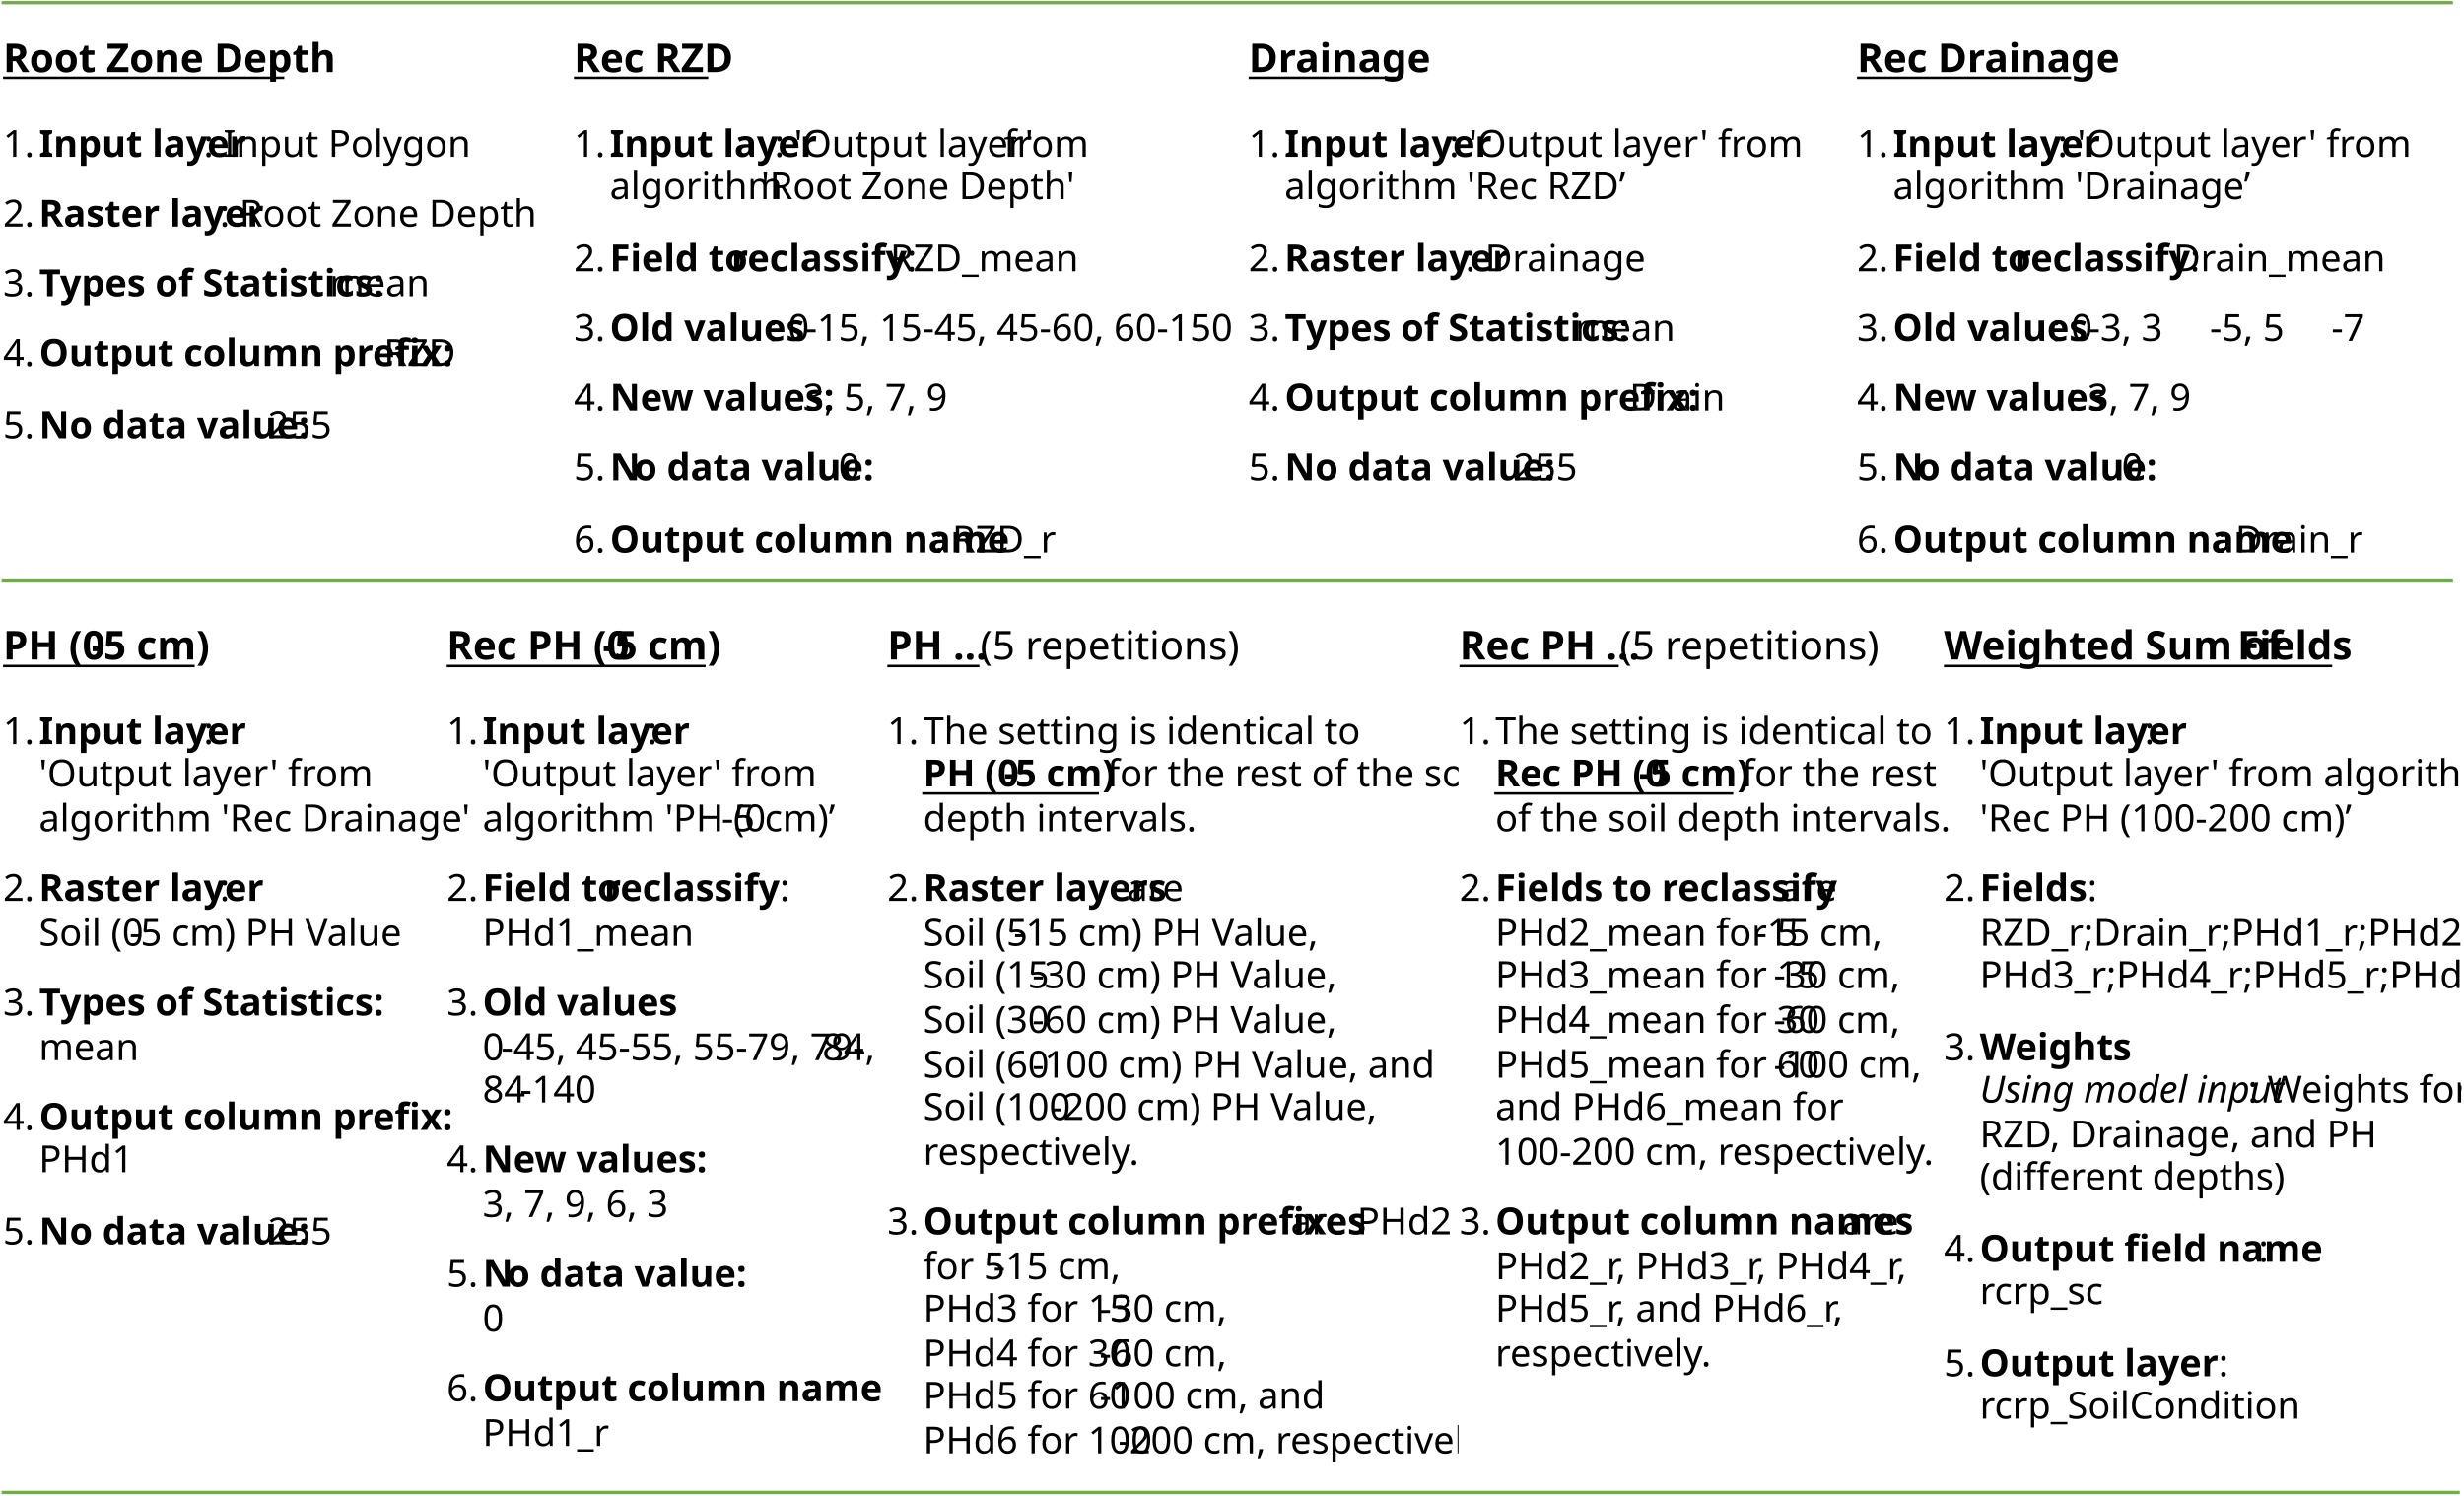
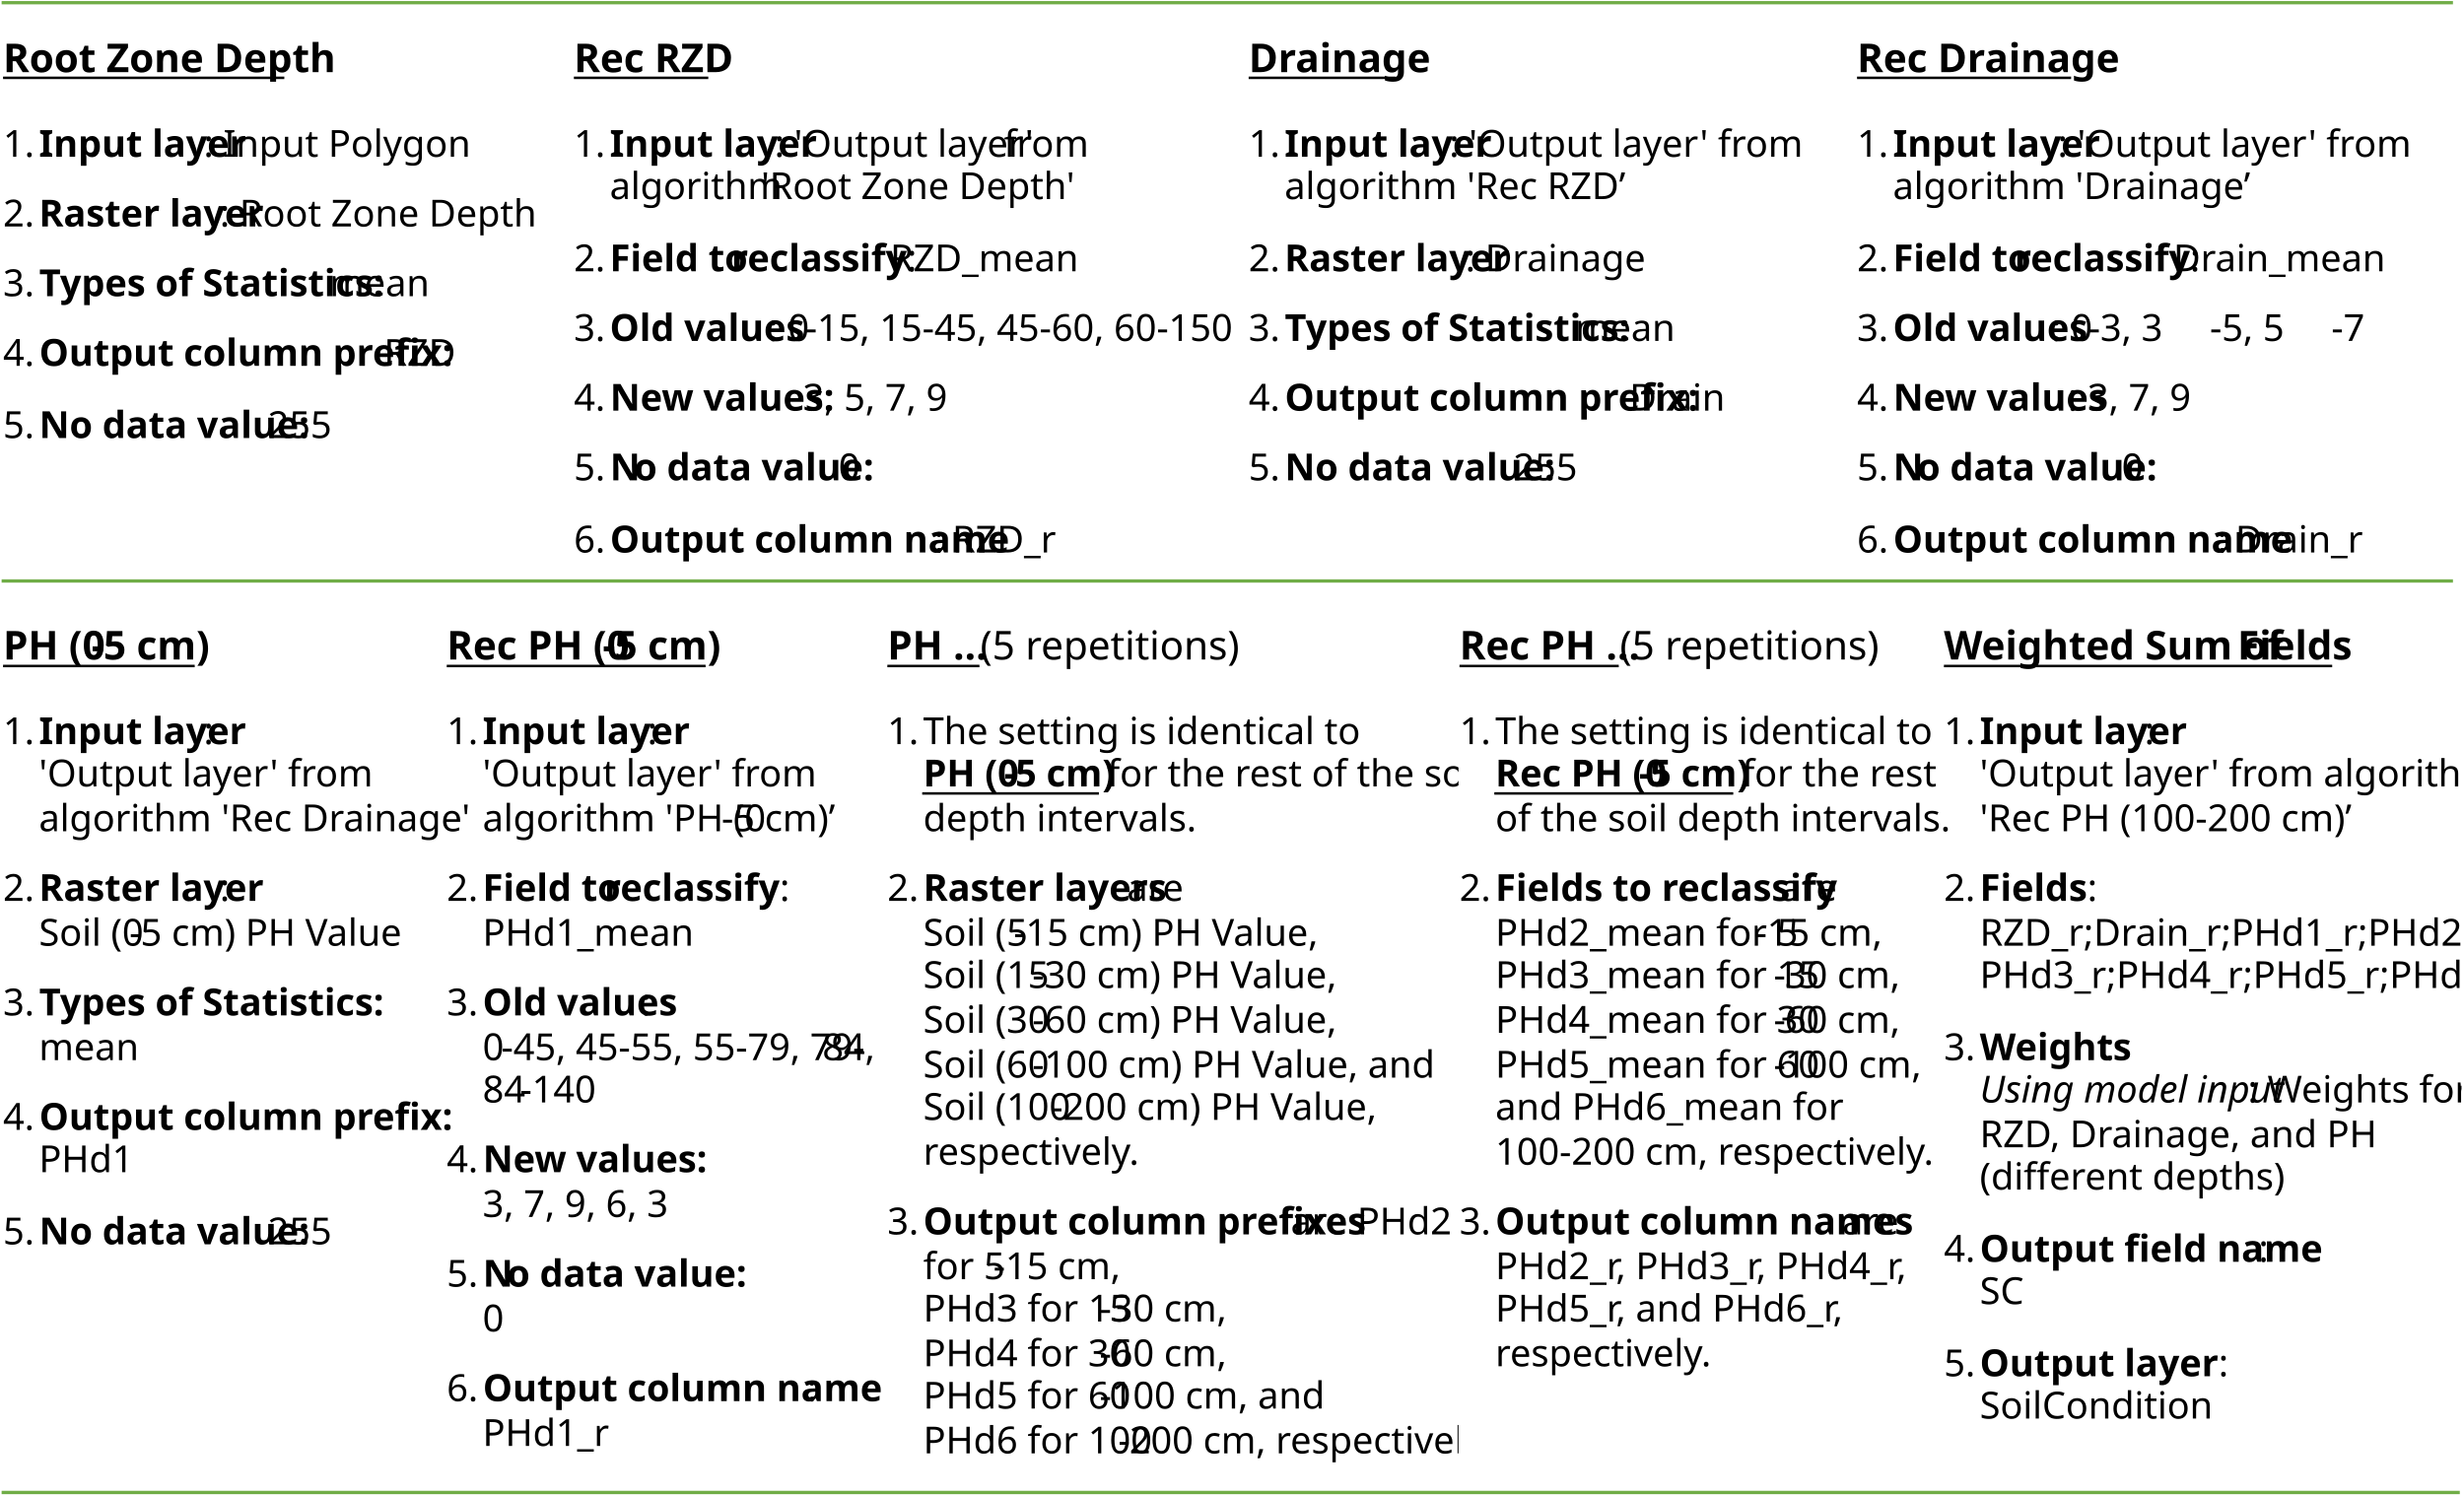
<svg xmlns="http://www.w3.org/2000/svg" width="990" height="601" overflow="hidden">
  <defs>
    <clipPath id="clip0">
      <rect x="58" y="66" width="990" height="601" />
    </clipPath>
    <clipPath id="clip1">
      <rect x="58" y="22" width="231" height="135" />
    </clipPath>
    <clipPath id="clip2">
      <rect x="288" y="22" width="272" height="135" />
    </clipPath>
    <clipPath id="clip3">
      <rect x="559" y="22" width="245" height="135" />
    </clipPath>
    <clipPath id="clip4">
      <rect x="803" y="22" width="241" height="135" />
    </clipPath>
    <clipPath id="clip5">
      <rect x="58" y="-278" width="231" height="916" />
    </clipPath>
    <clipPath id="clip6">
      <rect x="58" y="-278" width="231" height="916" />
    </clipPath>
    <clipPath id="clip7">
      <rect x="58" y="-278" width="231" height="916" />
    </clipPath>
    <clipPath id="clip8">
      <rect x="58" y="-278" width="231" height="916" />
    </clipPath>
    <clipPath id="clip9">
      <rect x="58" y="-278" width="231" height="916" />
    </clipPath>
    <clipPath id="clip10">
      <rect x="288" y="-416" width="272" height="1237" />
    </clipPath>
    <clipPath id="clip11">
      <rect x="288" y="-416" width="272" height="1237" />
    </clipPath>
    <clipPath id="clip12">
      <rect x="288" y="-416" width="272" height="1237" />
    </clipPath>
    <clipPath id="clip13">
      <rect x="288" y="-416" width="272" height="1237" />
    </clipPath>
    <clipPath id="clip14">
      <rect x="288" y="-416" width="272" height="1237" />
    </clipPath>
    <clipPath id="clip15">
      <rect x="288" y="-416" width="272" height="1237" />
    </clipPath>
    <clipPath id="clip16">
      <rect x="559" y="-331" width="245" height="1039" />
    </clipPath>
    <clipPath id="clip17">
      <rect x="559" y="-331" width="245" height="1039" />
    </clipPath>
    <clipPath id="clip18">
      <rect x="559" y="-331" width="245" height="1039" />
    </clipPath>
    <clipPath id="clip19">
      <rect x="559" y="-331" width="245" height="1039" />
    </clipPath>
    <clipPath id="clip20">
      <rect x="559" y="-331" width="245" height="1039" />
    </clipPath>
    <clipPath id="clip21">
      <rect x="803" y="-416" width="241" height="1237" />
    </clipPath>
    <clipPath id="clip22">
      <rect x="803" y="-416" width="241" height="1237" />
    </clipPath>
    <clipPath id="clip23">
      <rect x="803" y="-416" width="241" height="1237" />
    </clipPath>
    <clipPath id="clip24">
      <rect x="803" y="-416" width="241" height="1237" />
    </clipPath>
    <clipPath id="clip25">
      <rect x="803" y="-416" width="241" height="1237" />
    </clipPath>
    <clipPath id="clip26">
      <rect x="803" y="-416" width="241" height="1237" />
    </clipPath>
    <clipPath id="clip27">
      <rect x="58" y="258" width="179" height="135" />
    </clipPath>
    <clipPath id="clip28">
      <rect x="236" y="258" width="178" height="135" />
    </clipPath>
    <clipPath id="clip29">
      <rect x="413" y="258" width="231" height="135" />
    </clipPath>
    <clipPath id="clip30">
      <rect x="643" y="258" width="196" height="135" />
    </clipPath>
    <clipPath id="clip31">
      <rect x="838" y="258" width="209" height="135" />
    </clipPath>
    <clipPath id="clip32">
      <rect x="58" y="-305" width="179" height="1531" />
    </clipPath>
    <clipPath id="clip33">
      <rect x="58" y="-305" width="179" height="1531" />
    </clipPath>
    <clipPath id="clip34">
      <rect x="58" y="-305" width="179" height="1531" />
    </clipPath>
    <clipPath id="clip35">
      <rect x="58" y="-305" width="179" height="1531" />
    </clipPath>
    <clipPath id="clip36">
      <rect x="58" y="-305" width="179" height="1531" />
    </clipPath>
    <clipPath id="clip37">
      <rect x="236" y="-548" width="178" height="2099" />
    </clipPath>
    <clipPath id="clip38">
      <rect x="236" y="-548" width="178" height="2099" />
    </clipPath>
    <clipPath id="clip39">
      <rect x="236" y="-548" width="178" height="2099" />
    </clipPath>
    <clipPath id="clip40">
      <rect x="236" y="-548" width="178" height="2099" />
    </clipPath>
    <clipPath id="clip41">
      <rect x="236" y="-548" width="178" height="2099" />
    </clipPath>
    <clipPath id="clip42">
      <rect x="236" y="-548" width="178" height="2099" />
    </clipPath>
    <clipPath id="clip43">
      <rect x="236" y="-548" width="178" height="2099" />
    </clipPath>
    <clipPath id="clip44">
      <rect x="413" y="-558" width="231" height="2122" />
    </clipPath>
    <clipPath id="clip45">
      <rect x="413" y="-558" width="231" height="2122" />
    </clipPath>
    <clipPath id="clip46">
      <rect x="413" y="-558" width="231" height="2122" />
    </clipPath>
    <clipPath id="clip47">
      <rect x="413" y="-558" width="231" height="2122" />
    </clipPath>
    <clipPath id="clip48">
      <rect x="413" y="-558" width="231" height="2122" />
    </clipPath>
    <clipPath id="clip49">
      <rect x="643" y="-452" width="196" height="1875" />
    </clipPath>
    <clipPath id="clip50">
      <rect x="643" y="-452" width="196" height="1875" />
    </clipPath>
    <clipPath id="clip51">
      <rect x="643" y="-452" width="196" height="1875" />
    </clipPath>
    <clipPath id="clip52">
      <rect x="838" y="-516" width="209" height="2024" />
    </clipPath>
    <clipPath id="clip53">
      <rect x="838" y="-516" width="209" height="2024" />
    </clipPath>
    <clipPath id="clip54">
      <rect x="838" y="-516" width="209" height="2024" />
    </clipPath>
    <clipPath id="clip55">
      <rect x="838" y="-516" width="209" height="2024" />
    </clipPath>
    <clipPath id="clip56">
      <rect x="838" y="-516" width="209" height="2024" />
    </clipPath>
    <clipPath id="clip57">
      <rect x="838" y="-516" width="209" height="2024" />
    </clipPath>
    <clipPath id="clip58">
      <rect x="838" y="-516" width="209" height="2024" />
    </clipPath>
    <clipPath id="clip59">
      <rect x="838" y="-516" width="209" height="2024" />
    </clipPath>
  </defs>
  <g clip-path="url(#clip0)" transform="translate(-58 -66)">
    <path d="M58.649 67.083 1043.56 67.083" stroke="#70AD47" stroke-width="1.333" stroke-linejoin="round" stroke-miterlimit="10" fill="none" fill-rule="evenodd" />
    <path d="M58.649 299.45 1043.56 299.45" stroke="#70AD47" stroke-width="1.333" stroke-linejoin="round" stroke-miterlimit="10" fill="none" fill-rule="evenodd" />
    <g clip-path="url(#clip1)">
      <text font-family="Calibri,Calibri_MSFontService,sans-serif" font-weight="700" font-size="16" transform="translate(59.2288 95)">Root Zone Depth</text>
    </g>
    <path d="M59.229 96.772 115.729 96.772 172.229 96.772 172.229 97.772 115.729 97.772 59.229 97.772Z" fill-rule="evenodd" />
    <g clip-path="url(#clip2)">
      <text font-family="Calibri,Calibri_MSFontService,sans-serif" font-weight="700" font-size="16" transform="translate(288.579 95)">Rec RZD</text>
    </g>
    <path d="M288.579 96.772 342.579 96.772 342.579 97.772 288.579 97.772Z" fill-rule="evenodd" />
    <g clip-path="url(#clip3)">
      <text font-family="Calibri,Calibri_MSFontService,sans-serif" font-weight="700" font-size="16" transform="translate(559.69 95)">Drainage</text>
    </g>
    <path d="M559.69 96.772 618.69 96.772 618.69 97.772 559.69 97.772Z" fill-rule="evenodd" />
    <g clip-path="url(#clip4)">
      <text font-family="Calibri,Calibri_MSFontService,sans-serif" font-weight="700" font-size="16" transform="translate(804.135 95)">Rec Drainage</text>
    </g>
    <path d="M804.135 96.772 847.135 96.772 890.135 96.772 890.135 97.772 847.135 97.772 804.135 97.772Z" fill-rule="evenodd" />
    <g clip-path="url(#clip5)">
      <text font-family="Calibri,Calibri_MSFontService,sans-serif" font-weight="400" font-size="15" transform="translate(59.2288 129)">1.</text>
    </g>
    <text font-family="Calibri,Calibri_MSFontService,sans-serif" font-weight="400" font-size="15" transform="translate(73.6288 129)">​<tspan font-weight="700" font-size="15" x="0" y="0">Input layer</tspan>
      <tspan font-size="15" x="66.167" y="0">: Input Polygon</tspan>
    </text>
    <g clip-path="url(#clip6)">
      <text font-family="Calibri,Calibri_MSFontService,sans-serif" font-weight="400" font-size="15" transform="translate(59.2288 157)">2.</text>
    </g>
    <text font-family="Calibri,Calibri_MSFontService,sans-serif" font-weight="400" font-size="15" transform="translate(73.6288 157)">​<tspan font-weight="700" font-size="15" x="0" y="0">Raster layer</tspan>
      <tspan font-size="15" x="72.667" y="0">: Root Zone Depth</tspan>
    </text>
    <g clip-path="url(#clip7)">
      <text font-family="Calibri,Calibri_MSFontService,sans-serif" font-weight="400" font-size="15" transform="translate(59.2288 185)">3. </text>
    </g>
    <text font-family="Calibri,Calibri_MSFontService,sans-serif" font-weight="700" font-size="15" transform="translate(73.7288 185)">Types of Statistics:<tspan font-weight="400" font-size="15" x="116.667" y="0">mean</tspan>
    </text>
    <g clip-path="url(#clip8)">
      <text font-family="Calibri,Calibri_MSFontService,sans-serif" font-weight="400" font-size="15" transform="translate(59.2288 213)">4. </text>
    </g>
    <text font-family="Calibri,Calibri_MSFontService,sans-serif" font-weight="700" font-size="15" transform="translate(73.7288 213)">Output column prefix: <tspan font-weight="400" font-size="15" x="138.5" y="0">RZD</tspan>
    </text>
    <g clip-path="url(#clip9)">
      <text font-family="Calibri,Calibri_MSFontService,sans-serif" font-weight="400" font-size="15" transform="translate(59.2288 242)">5. </text>
    </g>
    <text font-family="Calibri,Calibri_MSFontService,sans-serif" font-weight="700" font-size="15" transform="translate(73.7288 242)">No data value: <tspan font-weight="400" font-size="15" x="91.833" y="0">255</tspan>
    </text>
    <g clip-path="url(#clip10)">
      <text font-family="Calibri,Calibri_MSFontService,sans-serif" font-weight="400" font-size="15" transform="translate(288.579 129)">1.</text>
    </g>
    <text font-family="Calibri,Calibri_MSFontService,sans-serif" font-weight="400" font-size="15" transform="translate(302.979 129)">​<tspan font-weight="700" font-size="15" x="0" y="0">​​Input layer</tspan>
      <tspan font-size="15" x="66.167" y="0">: 'Output layer' </tspan>
      <tspan font-size="15" x="158.333" y="0">from</tspan>
      <tspan font-size="15" x="0" y="17">algorithm </tspan>
      <tspan font-size="15" x="60.833" y="17">'Root Zone Depth'</tspan>
    </text>
    <g clip-path="url(#clip11)">
      <text font-family="Calibri,Calibri_MSFontService,sans-serif" font-weight="400" font-size="15" transform="translate(288.579 175)">2.</text>
    </g>
    <text font-family="Calibri,Calibri_MSFontService,sans-serif" font-weight="400" font-size="15" transform="translate(302.979 175)">​<tspan font-weight="700" font-size="15" x="0" y="0">​Field to</tspan>
      <tspan font-weight="700" font-size="15" x="48.833" y="0">reclassify</tspan>:<tspan font-size="15" x="112.667" y="0">RZD_mean</tspan>
    </text>
    <g clip-path="url(#clip12)">
      <text font-family="Calibri,Calibri_MSFontService,sans-serif" font-weight="400" font-size="15" transform="translate(288.579 203)">3.</text>
    </g>
    <text font-family="Calibri,Calibri_MSFontService,sans-serif" font-weight="400" font-size="15" transform="translate(302.979 203)">​<tspan font-weight="700" font-size="15" x="0" y="0">​Old values</tspan>
      <tspan font-size="15" x="63.667" y="0">: 0</tspan>
      <tspan font-size="15" x="78.5" y="0">-</tspan>15, 15-45, 45-60, 60-150​</text>
    <g clip-path="url(#clip13)">
      <text font-family="Calibri,Calibri_MSFontService,sans-serif" font-weight="400" font-size="15" transform="translate(288.579 231)">4. </text>
    </g>
    <text font-family="Calibri,Calibri_MSFontService,sans-serif" font-weight="700" font-size="15" transform="translate(303.079 231)">New values: <tspan font-weight="400" font-size="15" x="77.5" y="0">3, 5, 7, 9</tspan>
    </text>
    <g clip-path="url(#clip14)">
      <text font-family="Calibri,Calibri_MSFontService,sans-serif" font-weight="400" font-size="15" transform="translate(288.579 259)">5. </text>
    </g>
    <text font-family="Calibri,Calibri_MSFontService,sans-serif" font-weight="700" font-size="15" transform="translate(303.079 259)">N<tspan font-size="15" x="9.667" y="0">o data value: </tspan>
      <tspan font-weight="400" font-size="15" x="91.833" y="0">0</tspan>
    </text>
    <g clip-path="url(#clip15)">
      <text font-family="Calibri,Calibri_MSFontService,sans-serif" font-weight="400" font-size="15" transform="translate(288.579 288)">6. ​</text>
    </g>
    <text font-family="Calibri,Calibri_MSFontService,sans-serif" font-weight="700" font-size="15" transform="translate(303.079 288)">​​Output column name<tspan font-weight="400" font-size="15" x="130.167" y="0">: </tspan>
      <tspan font-weight="400" font-size="15" x="137.5" y="0">RZD_r</tspan>
    </text>
    <g clip-path="url(#clip16)">
      <text font-family="Calibri,Calibri_MSFontService,sans-serif" font-weight="400" font-size="15" transform="translate(559.69 129)">1.</text>
    </g>
    <text font-family="Calibri,Calibri_MSFontService,sans-serif" font-weight="400" font-size="15" transform="translate(574.091 129)">​<tspan font-weight="700" font-size="15" x="0" y="0">Input layer</tspan>
      <tspan font-size="15" x="66.167" y="0">: 'Output layer' from </tspan>
      <tspan font-size="15" x="0" y="17">algorithm 'Rec RZD’</tspan>
    </text>
    <g clip-path="url(#clip17)">
      <text font-family="Calibri,Calibri_MSFontService,sans-serif" font-weight="400" font-size="15" transform="translate(559.69 175)">2.</text>
    </g>
    <text font-family="Calibri,Calibri_MSFontService,sans-serif" font-weight="400" font-size="15" transform="translate(574.091 175)">​<tspan font-weight="700" font-size="15" x="0" y="0">Raster layer</tspan>
      <tspan font-size="15" x="72.667" y="0">: Drainage</tspan>
    </text>
    <g clip-path="url(#clip18)">
      <text font-family="Calibri,Calibri_MSFontService,sans-serif" font-weight="400" font-size="15" transform="translate(559.69 203)">3. </text>
    </g>
    <text font-family="Calibri,Calibri_MSFontService,sans-serif" font-weight="700" font-size="15" transform="translate(574.19 203)">Types of Statistics:<tspan font-weight="400" font-size="15" x="116.667" y="0">mean</tspan>
    </text>
    <g clip-path="url(#clip19)">
      <text font-family="Calibri,Calibri_MSFontService,sans-serif" font-weight="400" font-size="15" transform="translate(559.69 231)">4. </text>
    </g>
    <text font-family="Calibri,Calibri_MSFontService,sans-serif" font-weight="700" font-size="15" transform="translate(574.19 231)">Output column prefix: <tspan font-weight="400" font-size="15" x="138.5" y="0">Drain</tspan>
    </text>
    <g clip-path="url(#clip20)">
      <text font-family="Calibri,Calibri_MSFontService,sans-serif" font-weight="400" font-size="15" transform="translate(559.69 259)">5. </text>
    </g>
    <text font-family="Calibri,Calibri_MSFontService,sans-serif" font-weight="700" font-size="15" transform="translate(574.19 259)">No data value: <tspan font-weight="400" font-size="15" x="91.833" y="0">255</tspan>
    </text>
    <g clip-path="url(#clip21)">
      <text font-family="Calibri,Calibri_MSFontService,sans-serif" font-weight="400" font-size="15" transform="translate(804.135 129)">1.</text>
    </g>
    <text font-family="Calibri,Calibri_MSFontService,sans-serif" font-weight="400" font-size="15" transform="translate(818.535 129)">​<tspan font-weight="700" font-size="15" x="0" y="0">​​Input layer</tspan>
      <tspan font-size="15" x="66.167" y="0">: 'Output layer' from </tspan>
      <tspan font-size="15" x="0" y="17">algorithm 'Drainage’</tspan>
    </text>
    <g clip-path="url(#clip22)">
      <text font-family="Calibri,Calibri_MSFontService,sans-serif" font-weight="400" font-size="15" transform="translate(804.135 175)">2.</text>
    </g>
    <text font-family="Calibri,Calibri_MSFontService,sans-serif" font-weight="400" font-size="15" transform="translate(818.535 175)">​<tspan font-weight="700" font-size="15" x="0" y="0">​Field to</tspan>
      <tspan font-weight="700" font-size="15" x="48.833" y="0">reclassify</tspan>:<tspan font-size="15" x="112.667" y="0">Drain_mean</tspan>
    </text>
    <g clip-path="url(#clip23)">
      <text font-family="Calibri,Calibri_MSFontService,sans-serif" font-weight="400" font-size="15" transform="translate(804.135 203)">3.</text>
    </g>
    <text font-family="Calibri,Calibri_MSFontService,sans-serif" font-weight="400" font-size="15" transform="translate(818.535 203)">​<tspan font-weight="700" font-size="15" x="0" y="0">​Old values</tspan>
      <tspan font-size="15" x="63.667" y="0">: 0</tspan>
      <tspan font-size="15" x="78.5" y="0">-</tspan>3, 3<tspan font-size="15" x="127.333" y="0">-</tspan>5, 5<tspan font-size="15" x="176.167" y="0">-</tspan>7</text>
    <g clip-path="url(#clip24)">
      <text font-family="Calibri,Calibri_MSFontService,sans-serif" font-weight="400" font-size="15" transform="translate(804.135 231)">4. </text>
    </g>
    <text font-family="Calibri,Calibri_MSFontService,sans-serif" font-weight="700" font-size="15" transform="translate(818.635 231)">New values<tspan font-weight="400" font-size="15" x="70.167" y="0">: 3, 7, 9 </tspan>
    </text>
    <g clip-path="url(#clip25)">
      <text font-family="Calibri,Calibri_MSFontService,sans-serif" font-weight="400" font-size="15" transform="translate(804.135 259)">5. </text>
    </g>
    <text font-family="Calibri,Calibri_MSFontService,sans-serif" font-weight="700" font-size="15" transform="translate(818.635 259)">N<tspan font-size="15" x="9.667" y="0">o data value: </tspan>
      <tspan font-weight="400" font-size="15" x="91.833" y="0">0</tspan>
    </text>
    <g clip-path="url(#clip26)">
      <text font-family="Calibri,Calibri_MSFontService,sans-serif" font-weight="400" font-size="15" transform="translate(804.135 288)">6. ​</text>
    </g>
    <text font-family="Calibri,Calibri_MSFontService,sans-serif" font-weight="700" font-size="15" transform="translate(818.635 288)">​​Output column name<tspan font-weight="400" font-size="15" x="130.167" y="0">: </tspan>
      <tspan font-weight="400" font-size="15" x="137.5" y="0">Drain_r</tspan>
    </text>
    <path d="M58.649 665.721 1046.31 665.721" stroke="#70AD47" stroke-width="1.333" stroke-linejoin="round" stroke-miterlimit="10" fill="none" fill-rule="evenodd" />
    <g clip-path="url(#clip27)">
      <text font-family="Calibri,Calibri_MSFontService,sans-serif" font-weight="700" font-size="16" transform="translate(59.2288 331)">PH (0</text>
    </g>
    <text font-family="Calibri,Calibri_MSFontService,sans-serif" font-weight="700" font-size="16" transform="translate(94.7288 331)">-<tspan font-size="16" x="4.833" y="0">5 cm)</tspan>
    </text>
    <path d="M59.229 333.114 97.729 333.114 136.229 333.114 136.229 334.114 97.729 334.114 59.229 334.114Z" fill-rule="evenodd" />
    <g clip-path="url(#clip28)">
      <text font-family="Calibri,Calibri_MSFontService,sans-serif" font-weight="700" font-size="16" transform="translate(237.497 331)">Rec PH (0</text>
    </g>
    <text font-family="Calibri,Calibri_MSFontService,sans-serif" font-weight="700" font-size="16" transform="translate(300.097 331)">-<tspan font-size="16" x="4.833" y="0">5 cm)</tspan>
    </text>
    <path d="M237.497 333.114 272.163 333.114 306.83 333.114 341.497 333.114 341.497 334.114 306.83 334.114 272.163 334.114 237.497 334.114Z" fill-rule="evenodd" />
    <g clip-path="url(#clip29)">
      <text font-family="Calibri,Calibri_MSFontService,sans-serif" font-weight="700" font-size="16" transform="translate(414.524 331)">PH …</text>
    </g>
    <text font-family="Calibri,Calibri_MSFontService,sans-serif" font-weight="400" font-size="16" transform="translate(451.858 331)">(5 repetitions)</text>
    <path d="M414.524 333.114 451.524 333.114 451.524 334.114 414.524 334.114Z" fill-rule="evenodd" />
    <g clip-path="url(#clip30)">
      <text font-family="Calibri,Calibri_MSFontService,sans-serif" font-weight="700" font-size="16" transform="translate(644.396 331)">Rec PH … </text>
    </g>
    <text font-family="Calibri,Calibri_MSFontService,sans-serif" font-weight="400" font-size="16" transform="translate(708.829 331)">(5 repetitions)</text>
    <path d="M644.396 333.114 676.396 333.114 708.396 333.114 708.396 334.114 676.396 334.114 644.396 334.114Z" fill-rule="evenodd" />
    <g clip-path="url(#clip31)">
      <text font-family="Calibri,Calibri_MSFontService,sans-serif" font-weight="700" font-size="16" transform="translate(839.038 331)">Weighted Sum of </text>
    </g>
    <text font-family="Calibri,Calibri_MSFontService,sans-serif" font-weight="700" font-size="16" transform="translate(956.958 331)">Fields</text>
    <path d="M839.038 333.114 878.038 333.114 917.038 333.114 956.038 333.114 995.038 333.114 995.038 334.114 956.038 334.114 917.038 334.114 878.038 334.114 839.038 334.114Z" fill-rule="evenodd" />
    <g clip-path="url(#clip32)">
      <text font-family="Calibri,Calibri_MSFontService,sans-serif" font-weight="400" font-size="15" transform="translate(59.2288 365)">1.</text>
    </g>
    <text font-family="Calibri,Calibri_MSFontService,sans-serif" font-weight="400" font-size="15" transform="translate(73.6288 365)">​<tspan font-weight="700" font-size="15" x="0" y="0">Input layer</tspan>
      <tspan font-size="15" x="66.167" y="0">: </tspan>
      <tspan font-size="15" x="0" y="17">'Output layer' from </tspan>
      <tspan font-size="15" x="0" y="35">algorithm 'Rec Drainage'</tspan>
    </text>
    <g clip-path="url(#clip33)">
      <text font-family="Calibri,Calibri_MSFontService,sans-serif" font-weight="400" font-size="15" transform="translate(59.2288 428)">2.</text>
    </g>
    <text font-family="Calibri,Calibri_MSFontService,sans-serif" font-weight="400" font-size="15" transform="translate(73.6288 428)">​<tspan font-weight="700" font-size="15" x="0" y="0">Raster layer</tspan>
      <tspan font-size="15" x="72.667" y="0">:</tspan>
      <tspan font-size="15" x="0" y="18">Soil (0</tspan>
      <tspan font-size="15" x="36.333" y="18">-</tspan>
      <tspan font-size="15" x="40.833" y="18">5 cm) PH Value</tspan>
    </text>
    <g clip-path="url(#clip34)">
      <text font-family="Calibri,Calibri_MSFontService,sans-serif" font-weight="400" font-size="15" transform="translate(59.2288 474)">3. </text>
    </g>
    <text font-family="Calibri,Calibri_MSFontService,sans-serif" font-weight="700" font-size="15" transform="translate(73.7288 474)">Types of Statistics:<tspan font-weight="400" font-size="15" x="-0.1" y="18">mean</tspan>
    </text>
    <g clip-path="url(#clip35)">
      <text font-family="Calibri,Calibri_MSFontService,sans-serif" font-weight="400" font-size="15" transform="translate(59.2288 520)">4. </text>
    </g>
    <text font-family="Calibri,Calibri_MSFontService,sans-serif" font-weight="700" font-size="15" transform="translate(73.7288 520)">Output column prefix: <tspan font-weight="400" font-size="15" x="-0.1" y="17">PHd1</tspan>
    </text>
    <g clip-path="url(#clip36)">
      <text font-family="Calibri,Calibri_MSFontService,sans-serif" font-weight="400" font-size="15" transform="translate(59.2288 566)">5. </text>
    </g>
    <text font-family="Calibri,Calibri_MSFontService,sans-serif" font-weight="700" font-size="15" transform="translate(73.7288 566)">No data value: <tspan font-weight="400" font-size="15" x="91.833" y="0">255</tspan>
    </text>
    <g clip-path="url(#clip37)">
      <text font-family="Calibri,Calibri_MSFontService,sans-serif" font-weight="400" font-size="15" transform="translate(237.497 365)">1.</text>
    </g>
    <text font-family="Calibri,Calibri_MSFontService,sans-serif" font-weight="400" font-size="15" transform="translate(251.897 365)">​<tspan font-weight="700" font-size="15" x="0" y="0">​​Input layer</tspan>
      <tspan font-size="15" x="66.167" y="0">: </tspan>
      <tspan font-size="15" x="0" y="17">'Output layer' from </tspan>
      <tspan font-size="15" x="0" y="35">algorithm 'PH (0</tspan>
      <tspan font-size="15" x="96" y="35">-</tspan>5 cm)’</text>
    <g clip-path="url(#clip38)">
      <text font-family="Calibri,Calibri_MSFontService,sans-serif" font-weight="400" font-size="15" transform="translate(237.497 428)">2.</text>
    </g>
    <text font-family="Calibri,Calibri_MSFontService,sans-serif" font-weight="400" font-size="15" transform="translate(251.897 428)">​<tspan font-weight="700" font-size="15" x="0" y="0">​Field to</tspan>
      <tspan font-weight="700" font-size="15" x="48.833" y="0">reclassify</tspan>:<tspan font-size="15" x="0" y="18">PHd1_mean</tspan>
    </text>
    <g clip-path="url(#clip39)">
      <text font-family="Calibri,Calibri_MSFontService,sans-serif" font-weight="400" font-size="15" transform="translate(237.497 474)">3.</text>
    </g>
    <text font-family="Calibri,Calibri_MSFontService,sans-serif" font-weight="400" font-size="15" transform="translate(251.897 474)">​<tspan font-weight="700" font-size="15" x="0" y="0">​Old values</tspan>
      <tspan font-size="15" x="63.667" y="0">:</tspan>
      <tspan font-size="15" x="0" y="18">0</tspan>
      <tspan font-size="15" x="7.5" y="18">-</tspan>45, 45-55, 55-79, 79-</text>
    <g clip-path="url(#clip40)">
      <text font-family="Calibri,Calibri_MSFontService,sans-serif" font-weight="400" font-size="15" transform="translate(388.397 492)">84, </text>
    </g>
    <text font-family="Calibri,Calibri_MSFontService,sans-serif" font-weight="400" font-size="15" transform="translate(251.897 509)">84<tspan font-size="15" x="15" y="0">-</tspan>140</text>
    <g clip-path="url(#clip41)">
      <text font-family="Calibri,Calibri_MSFontService,sans-serif" font-weight="400" font-size="15" transform="translate(237.497 537)">4. </text>
    </g>
    <text font-family="Calibri,Calibri_MSFontService,sans-serif" font-weight="700" font-size="15" transform="translate(251.997 537)">New values:<tspan font-weight="400" font-size="15" x="-0.1" y="18">3, 7, 9, 6, 3</tspan>
    </text>
    <g clip-path="url(#clip42)">
      <text font-family="Calibri,Calibri_MSFontService,sans-serif" font-weight="400" font-size="15" transform="translate(237.497 583)">5. </text>
    </g>
    <text font-family="Calibri,Calibri_MSFontService,sans-serif" font-weight="700" font-size="15" transform="translate(251.997 583)">N<tspan font-size="15" x="9.667" y="0">o data value:</tspan>
      <tspan font-weight="400" font-size="15" x="-0.1" y="18">0</tspan>
    </text>
    <g clip-path="url(#clip43)">
      <text font-family="Calibri,Calibri_MSFontService,sans-serif" font-weight="400" font-size="15" transform="translate(237.497 629)">6. ​</text>
    </g>
    <text font-family="Calibri,Calibri_MSFontService,sans-serif" font-weight="700" font-size="15" transform="translate(251.997 629)">​​Output column name<tspan font-weight="400" font-size="15" x="130.167" y="0">: </tspan>
      <tspan font-weight="400" font-size="15" x="-0.1" y="18">PHd1_r</tspan>
    </text>
    <g clip-path="url(#clip44)">
      <text font-family="Calibri,Calibri_MSFontService,sans-serif" font-weight="400" font-size="15" transform="translate(414.524 365)">1.</text>
    </g>
    <text font-family="Calibri,Calibri_MSFontService,sans-serif" font-weight="400" font-size="15" transform="translate(428.924 365)">​The setting is identical to <tspan font-weight="700" font-size="15" x="0" y="17">PH (0</tspan>
      <tspan font-weight="700" font-size="15" x="32.5" y="17">-</tspan>
      <tspan font-weight="700" font-size="15" x="37" y="17">5 cm)</tspan>
    </text>
    <g clip-path="url(#clip45)">
      <text font-family="Calibri,Calibri_MSFontService,sans-serif" font-weight="400" font-size="15" transform="translate(502.758 382)">for the rest of the soil </text>
    </g>
    <path d="M428.524 384.321 464.024 384.321 499.524 384.321 499.524 385.321 464.024 385.321 428.524 385.321Z" fill-rule="evenodd" />
    <text font-family="Calibri,Calibri_MSFontService,sans-serif" font-weight="400" font-size="15" transform="translate(428.924 400)">depth intervals.</text>
    <g clip-path="url(#clip46)">
      <text font-family="Calibri,Calibri_MSFontService,sans-serif" font-weight="400" font-size="15" transform="translate(414.524 428)">2.</text>
    </g>
    <text font-family="Calibri,Calibri_MSFontService,sans-serif" font-weight="400" font-size="15" transform="translate(428.924 428)">​<tspan font-weight="700" font-size="15" x="0" y="0">Raster layers </tspan>
      <tspan font-size="15" x="81.833" y="0">are</tspan>
      <tspan font-size="15" x="0" y="18">Soil (5</tspan>
      <tspan font-size="15" x="36.333" y="18">-</tspan>15 cm) PH Value, <tspan font-size="15" x="0" y="35">Soil (15</tspan>
      <tspan font-size="15" x="43.833" y="35">-</tspan>30 cm) PH Value, <tspan font-size="15" x="0" y="53">Soil (30</tspan>
      <tspan font-size="15" x="43.833" y="53">-</tspan>60 cm) PH Value, <tspan font-size="15" x="0" y="71">Soil (60</tspan>
      <tspan font-size="15" x="43.833" y="71">-</tspan>100 cm) PH Value, and<tspan font-size="15" x="0" y="88">Soil (100</tspan>
      <tspan font-size="15" x="51.333" y="88">-</tspan>200 cm) PH Value, <tspan font-size="15" x="0" y="106">respectively.</tspan>
    </text>
    <g clip-path="url(#clip47)">
      <text font-family="Calibri,Calibri_MSFontService,sans-serif" font-weight="400" font-size="15" transform="translate(414.524 562)">3.</text>
    </g>
    <text font-family="Calibri,Calibri_MSFontService,sans-serif" font-weight="400" font-size="15" transform="translate(428.924 562)">​<tspan font-weight="700" font-size="15" x="0" y="0">Output column prefixes </tspan>
      <tspan font-size="15" x="147.667" y="0">are PHd2 </tspan>
      <tspan font-size="15" x="0" y="18">for 5</tspan>
      <tspan font-size="15" x="28.167" y="18">-</tspan>15 cm,<tspan font-size="15" x="0" y="35">PHd3 for 15</tspan>
      <tspan font-size="15" x="70.833" y="35">-</tspan>30 cm, <tspan font-size="15" x="0" y="53">PHd4 for 30</tspan>
      <tspan font-size="15" x="70.833" y="53">-</tspan>60 cm, <tspan font-size="15" x="0" y="70">PHd5 for 60</tspan>
      <tspan font-size="15" x="70.833" y="70">-</tspan>100 cm, and<tspan font-size="15" x="0" y="88">PHd6 for 100</tspan>
      <tspan font-size="15" x="78.333" y="88">-</tspan>
    </text>
    <g clip-path="url(#clip48)">
      <text font-family="Calibri,Calibri_MSFontService,sans-serif" font-weight="400" font-size="15" transform="translate(511.758 650)">200 cm, respectively. </text>
    </g>
    <g clip-path="url(#clip49)">
      <text font-family="Calibri,Calibri_MSFontService,sans-serif" font-weight="400" font-size="15" transform="translate(644.396 365)">1.</text>
    </g>
    <text font-family="Calibri,Calibri_MSFontService,sans-serif" font-weight="400" font-size="15" transform="translate(658.796 365)">The setting is identical to<tspan font-weight="700" font-size="15" x="0" y="17">Rec PH (0</tspan>
      <tspan font-weight="700" font-size="15" x="57.667" y="17">-</tspan>
      <tspan font-weight="700" font-size="15" x="62.167" y="17">5 cm)</tspan>
      <tspan font-size="15" x="99" y="17">for the rest</tspan>
    </text>
    <path d="M658.396 384.321 706.396 384.321 754.396 384.321 754.396 385.321 706.396 385.321 658.396 385.321Z" fill-rule="evenodd" />
    <text font-family="Calibri,Calibri_MSFontService,sans-serif" font-weight="400" font-size="15" transform="translate(658.796 400)">of the soil depth intervals.</text>
    <g clip-path="url(#clip50)">
      <text font-family="Calibri,Calibri_MSFontService,sans-serif" font-weight="400" font-size="15" transform="translate(644.396 428)">2.</text>
    </g>
    <text font-family="Calibri,Calibri_MSFontService,sans-serif" font-weight="400" font-size="15" transform="translate(658.796 428)">​<tspan font-weight="700" font-size="15" x="0" y="0">Fields to reclassify </tspan>
      <tspan font-size="15" x="114.5" y="0">are </tspan>
      <tspan font-size="15" x="0" y="18">PHd2_mean for 5</tspan>
      <tspan font-size="15" x="104.333" y="18">-</tspan>15 cm, <tspan font-size="15" x="0" y="35">PHd3_mean for 15</tspan>
      <tspan font-size="15" x="111.833" y="35">-</tspan>
      <tspan font-size="15" x="116.333" y="35">30 cm, </tspan>
      <tspan font-size="15" x="0" y="53">PHd4_mean for 30</tspan>
      <tspan font-size="15" x="111.833" y="53">-</tspan>
      <tspan font-size="15" x="116.333" y="53">60 cm, </tspan>
      <tspan font-size="15" x="0" y="71">PHd5_mean for 60</tspan>
      <tspan font-size="15" x="111.833" y="71">-</tspan>
      <tspan font-size="15" x="116.333" y="71">100 cm, </tspan>
      <tspan font-size="15" x="0" y="88">and PHd6_mean for</tspan>
      <tspan font-size="15" x="0" y="106">100</tspan>-200 cm, respectively. </text>
    <g clip-path="url(#clip51)">
      <text font-family="Calibri,Calibri_MSFontService,sans-serif" font-weight="400" font-size="15" transform="translate(644.396 562)">3.</text>
    </g>
    <text font-family="Calibri,Calibri_MSFontService,sans-serif" font-weight="400" font-size="15" transform="translate(658.796 562)">​<tspan font-weight="700" font-size="15" x="0" y="0">Output column names </tspan>
      <tspan font-size="15" x="139.333" y="0">are </tspan>
      <tspan font-size="15" x="0" y="18">PHd2_r, PHd3_r, PHd4_r, </tspan>
      <tspan font-size="15" x="0" y="35">PHd5_r, and PHd6_r, </tspan>
      <tspan font-size="15" x="0" y="53">respectively. </tspan>
    </text>
    <g clip-path="url(#clip52)">
      <text font-family="Calibri,Calibri_MSFontService,sans-serif" font-weight="400" font-size="15" transform="translate(839.038 365)">1.</text>
    </g>
    <text font-family="Calibri,Calibri_MSFontService,sans-serif" font-weight="400" font-size="15" transform="translate(853.438 365)">​<tspan font-weight="700" font-size="15" x="0" y="0">Input layer</tspan>
      <tspan font-size="15" x="66.167" y="0">: </tspan>
      <tspan font-size="15" x="0" y="17">'Output layer' from algorithm </tspan>
      <tspan font-size="15" x="0" y="35">'Rec PH (100</tspan>-200 cm)’</text>
    <g clip-path="url(#clip53)">
      <text font-family="Calibri,Calibri_MSFontService,sans-serif" font-weight="400" font-size="15" transform="translate(839.038 428)">2.</text>
    </g>
    <text font-family="Calibri,Calibri_MSFontService,sans-serif" font-weight="400" font-size="15" transform="translate(853.438 428)">​<tspan font-weight="700" font-size="15" x="0" y="0">Fields</tspan>: </text>
    <g clip-path="url(#clip54)">
      <text font-family="Calibri,Calibri_MSFontService,sans-serif" font-weight="400" font-size="15" transform="translate(853.438 446)">RZD_r;Drain_r;PHd1_r;PHd2_r;</text>
    </g>
    <g clip-path="url(#clip55)">
      <text font-family="Calibri,Calibri_MSFontService,sans-serif" font-weight="400" font-size="15" transform="translate(853.438 463)">PHd3_r;PHd4_r;PHd5_r;PHd6_r</text>
    </g>
    <g clip-path="url(#clip56)">
      <text font-family="Calibri,Calibri_MSFontService,sans-serif" font-weight="400" font-size="15" transform="translate(839.038 492)">3.</text>
    </g>
    <text font-family="Calibri,Calibri_MSFontService,sans-serif" font-weight="400" font-size="15" transform="translate(853.438 492)">​<tspan font-weight="700" font-size="15" x="0" y="0">Weights</tspan>
      <tspan font-size="15" x="50.167" y="0">:</tspan>
      <tspan font-style="italic" font-size="15" x="0" y="17">Using model input</tspan>
    </text>
    <g clip-path="url(#clip57)">
      <text font-family="Calibri,Calibri_MSFontService,sans-serif" font-weight="400" font-size="15" transform="translate(961.105 509)">: Weights for </text>
    </g>
    <text font-family="Calibri,Calibri_MSFontService,sans-serif" font-weight="400" font-size="15" transform="translate(853.438 527)">RZD, Drainage, and PH <tspan font-size="15" x="0" y="17">(different depths)</tspan>
    </text>
    <g clip-path="url(#clip58)">
      <text font-family="Calibri,Calibri_MSFontService,sans-serif" font-weight="400" font-size="15" transform="translate(839.038 573)">4.</text>
    </g>
    <text font-family="Calibri,Calibri_MSFontService,sans-serif" font-weight="400" font-size="15" transform="translate(853.438 573)">​<tspan font-weight="700" font-size="15" x="0" y="0">Output field name</tspan>
      <tspan font-size="15" x="112" y="0">:</tspan>
-       <tspan font-size="15" x="0" y="17">rcrp_sc</tspan>
+       <tspan font-size="15" x="0" y="17">SC</tspan>
    </text>
    <g clip-path="url(#clip59)">
      <text font-family="Calibri,Calibri_MSFontService,sans-serif" font-weight="400" font-size="15" transform="translate(839.038 619)">5.</text>
    </g>
-     <text font-family="Calibri,Calibri_MSFontService,sans-serif" font-weight="400" font-size="15" transform="translate(853.438 619)">​<tspan font-weight="700" font-size="15" x="0" y="0">Output layer</tspan>:<tspan font-size="15" x="0" y="17">rcrp_SoilCondition</tspan>
+     <text font-family="Calibri,Calibri_MSFontService,sans-serif" font-weight="400" font-size="15" transform="translate(853.438 619)">​<tspan font-weight="700" font-size="15" x="0" y="0">Output layer</tspan>:<tspan font-size="15" x="0" y="17">SoilCondition</tspan>
    </text>
  </g>
</svg>
